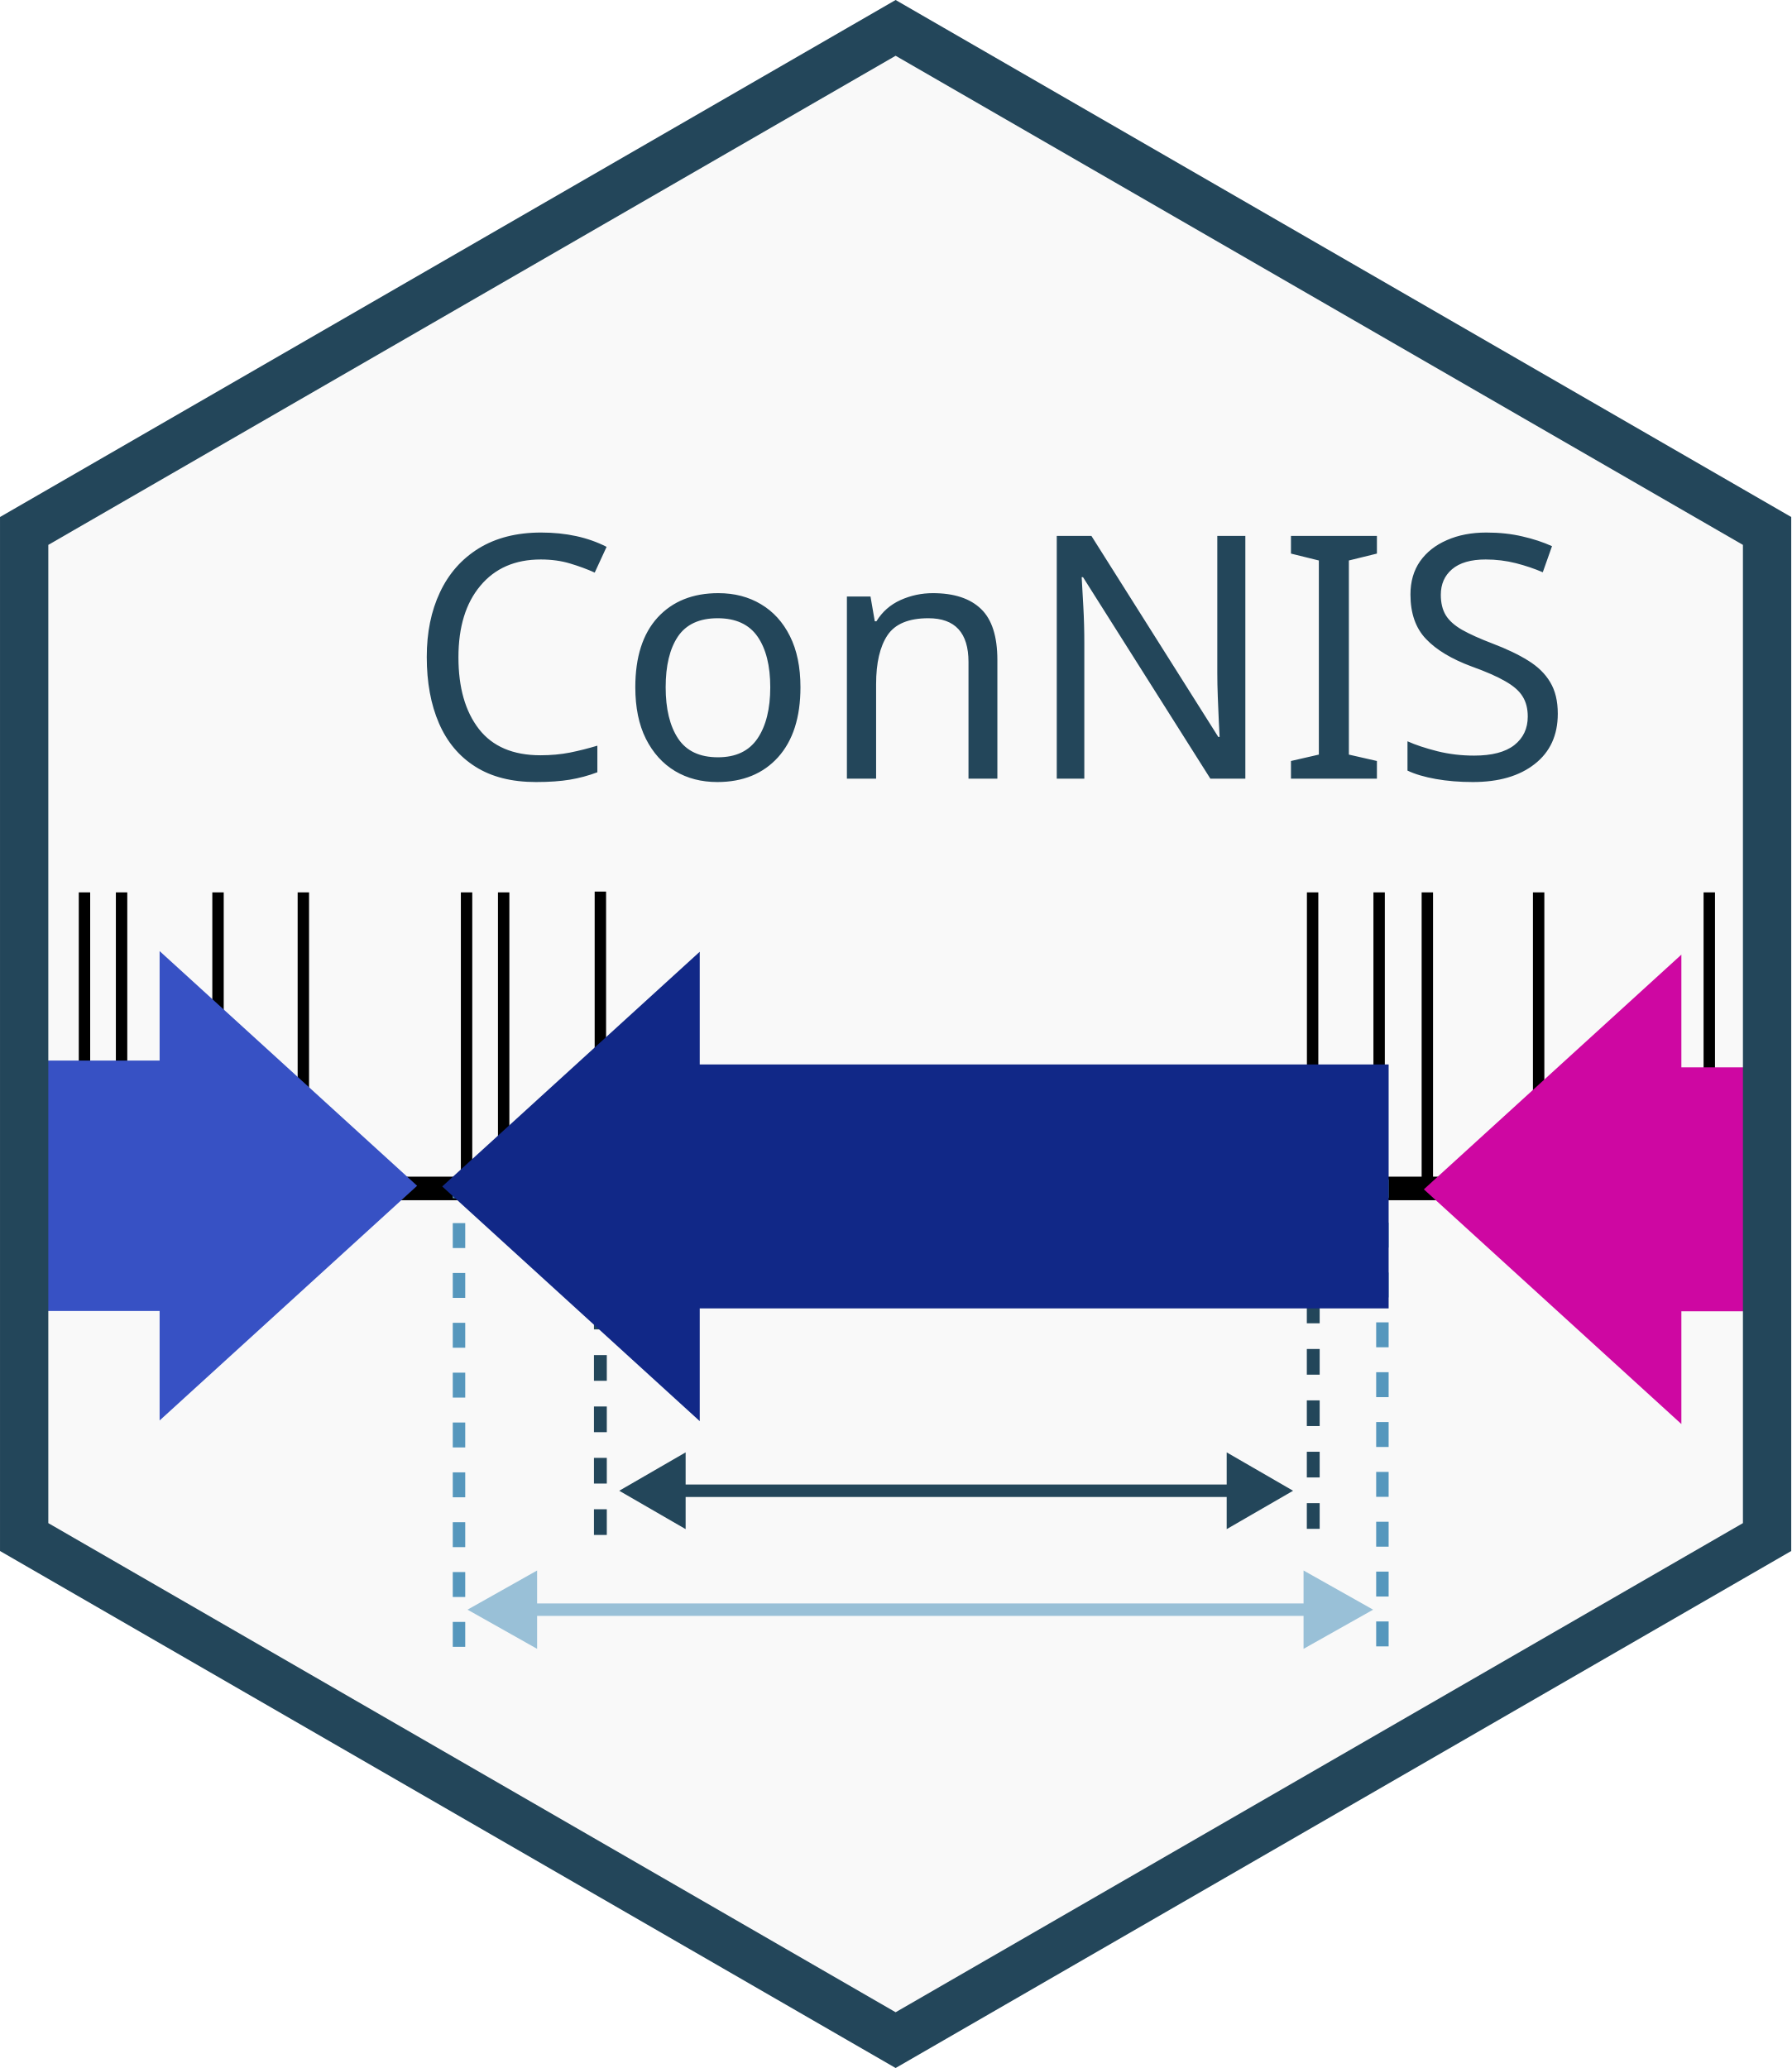
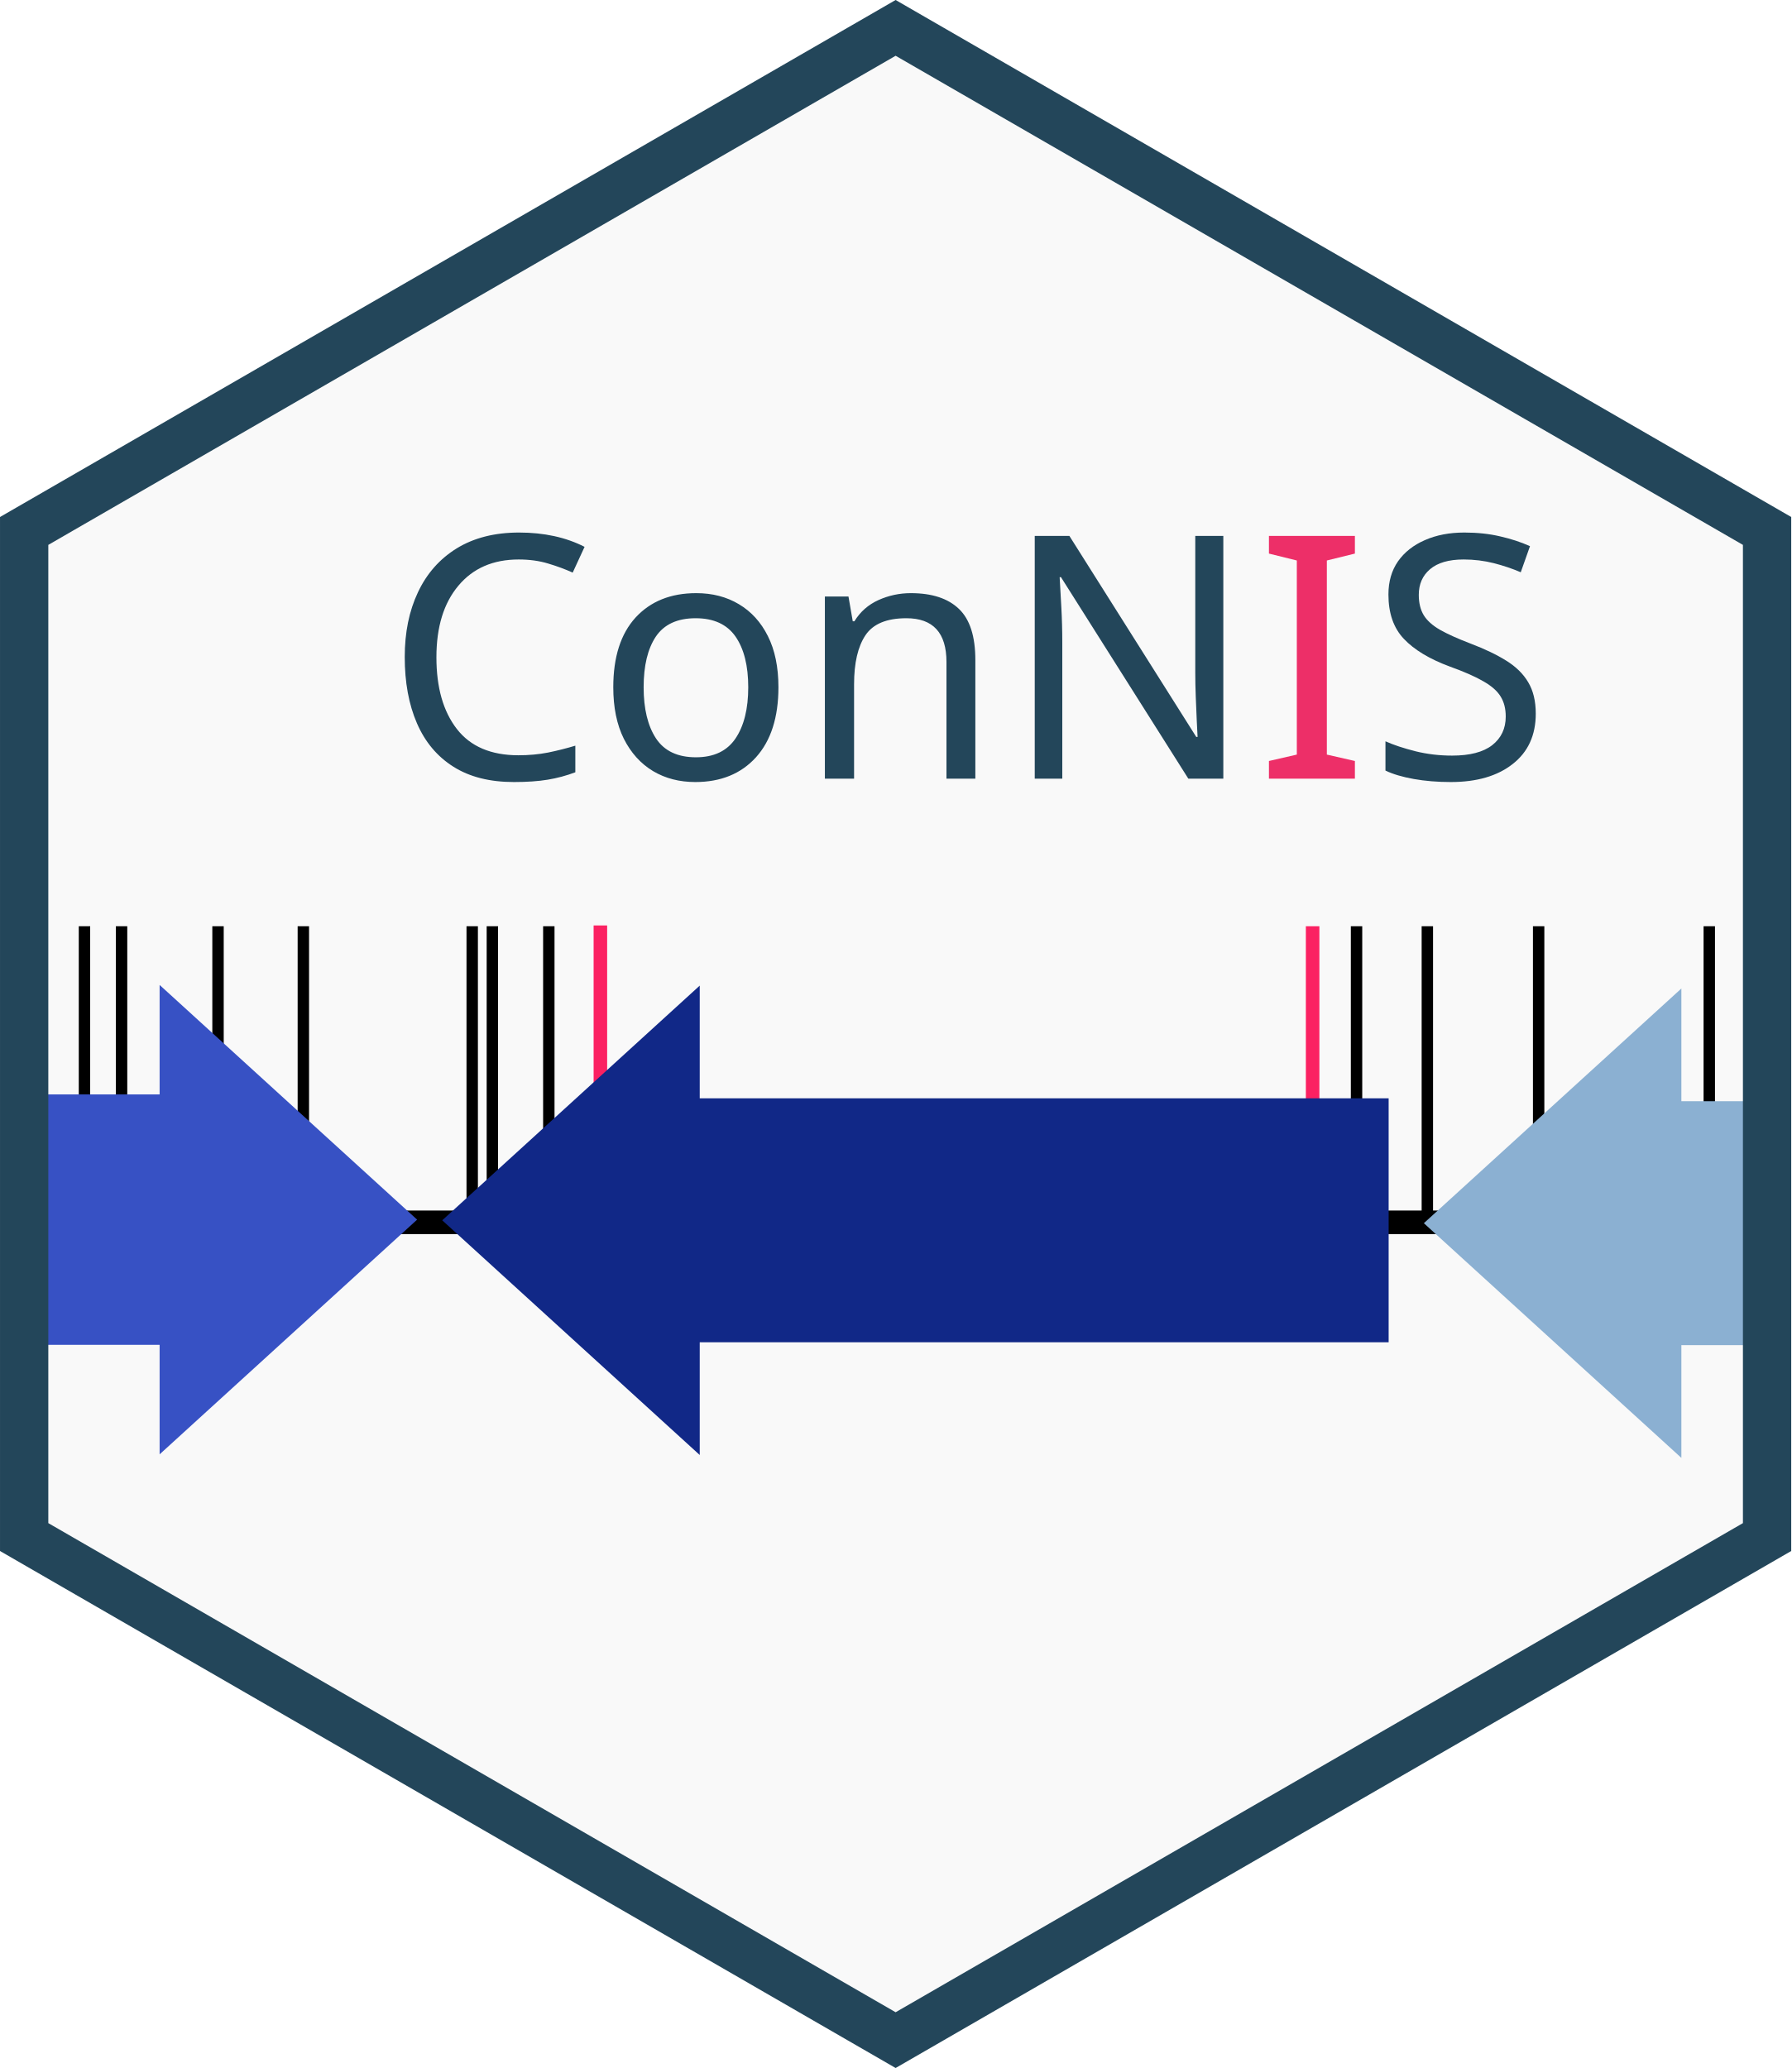
<svg xmlns="http://www.w3.org/2000/svg" width="167.921mm" height="193.898mm" viewBox="0 0 167.921 193.898" version="1.1" id="svg1">
-   <defs id="defs1">
-     <marker style="overflow:visible" id="Triangle" refX="0" refY="0" orient="auto-start-reverse" markerWidth="1" markerHeight="1" viewBox="0 0 1 1" preserveAspectRatio="xMidYMid">
-       <path transform="scale(0.5)" style="fill:context-stroke;fill-rule:evenodd;stroke:context-stroke;stroke-width:1pt" d="M 5.77,0 -2.88,5 V -5 Z" id="path135" />
-     </marker>
-   </defs>
+   <defs id="defs1" />
  <g id="layer1" transform="translate(-23.61551,-45.4477)">
    <path style="fill:#f9f9f9;fill-opacity:1;stroke:none;stroke-width:3.141;stroke-dasharray:none;stroke-opacity:1" id="path10" d="m 100.719,164.09 -62.156,35.886 -62.156,-35.886 0,-71.772 62.156,-35.886 62.156,35.886 z" transform="matrix(1.314369,0,0,1.314369,56.89037,-26.11035)" />
    <path style="fill:#26383f;fill-opacity:0;stroke:none;stroke-width:3.141;stroke-dasharray:none;stroke-opacity:1" id="path4" d="m 100.719,164.09 -62.156,35.886 -62.156,-35.886 0,-71.772 62.156,-35.886 62.156,35.886 z" transform="matrix(0.6571844,0,0,0.6571844,82.23313,58.14322)" />
-     <g id="g9" style="stroke:#000000;stroke-width:0.813;stroke-dasharray:none;stroke-opacity:1" transform="matrix(1.314369,0,0,1.314369,-22.69482,-104.651)">
-       <path style="fill:none;stroke:#000000;stroke-width:0.813;stroke-linecap:butt;stroke-linejoin:miter;stroke-dasharray:none;stroke-opacity:1" d="M 144.976,199.104 V 177.857" id="path5-4-7-7" />
-       <path style="fill:none;stroke:#000000;stroke-width:0.813;stroke-linecap:butt;stroke-linejoin:miter;stroke-dasharray:none;stroke-opacity:1" d="M 71.157,199.104 V 177.857" id="path5-4-7-8" />
-       <path style="fill:none;stroke:#000000;stroke-width:0.813;stroke-linecap:butt;stroke-linejoin:miter;stroke-dasharray:none;stroke-opacity:1" d="M 128.855,199.104 V 177.857" id="path5-4-7-8-3" />
-       <path style="fill:none;stroke:#000000;stroke-width:0.813;stroke-linecap:butt;stroke-linejoin:miter;stroke-dasharray:none;stroke-opacity:1" d="M 133.599,199.104 V 177.857" id="path5-4-7-4" />
-       <path style="fill:#a18e5d;fill-opacity:1;stroke:#000000;stroke-width:0.813;stroke-linecap:butt;stroke-linejoin:miter;stroke-dasharray:none;stroke-opacity:1" d="M 157.147,199.104 V 177.857" id="path5-4-7-74" />
-       <path style="fill:none;stroke:#000000;stroke-width:0.813;stroke-linecap:butt;stroke-linejoin:miter;stroke-dasharray:none;stroke-opacity:1" d="M 50.784,199.104 V 177.857" id="path5-4-7-563" />
-       <path style="fill:none;stroke:#000000;stroke-width:0.813;stroke-linecap:butt;stroke-linejoin:miter;stroke-dasharray:none;stroke-opacity:1" d="M 68.511,199.104 V 177.857" id="path5-4-7-84" />
-       <path style="fill:none;stroke:#000000;stroke-width:0.813;stroke-linecap:butt;stroke-linejoin:miter;stroke-dasharray:none;stroke-opacity:1" d="M 78.055,199.047 V 177.8" id="path5-4-7-84-7" />
-       <path style="fill:none;stroke:#000000;stroke-width:0.813;stroke-linecap:butt;stroke-linejoin:miter;stroke-dasharray:none;stroke-opacity:1" d="M 41.259,199.104 V 177.857" id="path5-4-7-40" />
-       <path style="fill:none;stroke:#000000;stroke-width:0.813;stroke-linecap:butt;stroke-linejoin:miter;stroke-dasharray:none;stroke-opacity:1" d="M 137.038,199.104 V 177.857" id="path5-4-7-75" />
-       <path style="fill:none;stroke:#000000;stroke-width:0.813;stroke-linecap:butt;stroke-linejoin:miter;stroke-dasharray:none;stroke-opacity:1" d="M 43.905,199.104 V 177.857" id="path5-4-7-756" />
-       <path style="fill:none;stroke:#000000;stroke-width:0.813;stroke-linecap:butt;stroke-linejoin:miter;stroke-dasharray:none;stroke-opacity:1" d="M 56.87,199.104 V 177.857" id="path5-4-7-48" />
-     </g>
-     <path style="fill:none;stroke:#000000;stroke-width:2.209;stroke-linecap:butt;stroke-linejoin:miter;stroke-dasharray:none;stroke-opacity:1" d="M 26.054,156.878 H 189.853" id="path5" />
-     <path style="fill:none;stroke:#23465a;stroke-width:1.205;stroke-linecap:butt;stroke-linejoin:miter;stroke-dasharray:2.409, 2.409;stroke-dashoffset:0;stroke-opacity:1" d="M 146.728,188.793 V 154.526" id="path5-4-7-46" />
-     <path style="fill:none;stroke:#23465a;stroke-width:1.205;stroke-linecap:butt;stroke-linejoin:miter;stroke-dasharray:2.409, 2.409;stroke-dashoffset:0;stroke-opacity:1" d="M 79.899,189.366 V 155.098" id="path5-4-7-84-7-1" />
-     <path style="fill:none;stroke:#23465a;stroke-width:1.169;stroke-linecap:butt;stroke-linejoin:miter;stroke-dasharray:none;stroke-opacity:1;marker-start:url(#Triangle);marker-end:url(#Triangle)" d="m 85.818,185.222 h 54.868" id="path6" />
-     <path style="fill:#000000;fill-opacity:1;stroke:#5697bd;stroke-width:1.168;stroke-linecap:butt;stroke-linejoin:miter;stroke-dasharray:2.337, 2.337;stroke-dashoffset:0;stroke-opacity:1" d="M 153.211,199.814 V 156.031" id="path5-4-7-46-3" />
-     <path style="fill:#000000;fill-opacity:1;stroke:#5697bd;stroke-width:1.168;stroke-linecap:butt;stroke-linejoin:miter;stroke-dasharray:2.337, 2.337;stroke-dashoffset:0;stroke-opacity:1" d="M 66.645,199.857 V 156.813" id="path5-4-7-84-7-1-4" />
-     <g id="g2" style="fill:#112887;fill-opacity:1" transform="matrix(2.466506,0,0,2.466506,-151.7331,-221.2335)">
+     <path style="fill:none;stroke:#000000;stroke-width:1.068;stroke-linecap:butt;stroke-linejoin:miter;stroke-dasharray:none;stroke-opacity:1" d="M 167.857,160.22 V 132.293" id="path5-4-7-7" />
+     <path style="fill:none;stroke:#000000;stroke-width:1.068;stroke-linecap:butt;stroke-linejoin:miter;stroke-dasharray:none;stroke-opacity:1" d="M 69.773,160.22 V 132.293" id="path5-4-7-8" />
+     <path style="fill:none;stroke:#fb2162;stroke-width:1.268;stroke-linecap:butt;stroke-linejoin:miter;stroke-dasharray:none;stroke-opacity:1" d="M 146.669,160.22 V 132.293" id="path5-4-7-8-3" />
+     <path style="fill:none;stroke:#000000;stroke-width:1.068;stroke-linecap:butt;stroke-linejoin:miter;stroke-dasharray:none;stroke-opacity:1" d="M 150.786,160.22 V 132.293" id="path5-4-7-4" />
+     <path style="fill:#a18e5d;fill-opacity:1;stroke:#000000;stroke-width:1.068;stroke-linecap:butt;stroke-linejoin:miter;stroke-dasharray:none;stroke-opacity:1" d="M 183.854,160.22 V 132.293" id="path5-4-7-74" />
+     <path style="fill:none;stroke:#000000;stroke-width:1.068;stroke-linecap:butt;stroke-linejoin:miter;stroke-dasharray:none;stroke-opacity:1" d="M 44.054,160.22 V 132.293" id="path5-4-7-563" />
+     <path style="fill:none;stroke:#000000;stroke-width:1.068;stroke-linecap:butt;stroke-linejoin:miter;stroke-dasharray:none;stroke-opacity:1" d="M 67.883,160.22 V 132.293" id="path5-4-7-84" />
+     <path style="fill:none;stroke:#fb2162;stroke-width:1.268;stroke-linecap:butt;stroke-linejoin:miter;stroke-dasharray:none;stroke-opacity:1" d="M 79.899,160.146 V 132.219" id="path5-4-7-84-7" />
+     <path style="fill:none;stroke:#000000;stroke-width:1.068;stroke-linecap:butt;stroke-linejoin:miter;stroke-dasharray:none;stroke-opacity:1" d="M 31.535,160.22 V 132.293" id="path5-4-7-40" />
+     <path style="fill:none;stroke:#000000;stroke-width:1.068;stroke-linecap:butt;stroke-linejoin:miter;stroke-dasharray:none;stroke-opacity:1" d="M 157.424,160.22 V 132.293" id="path5-4-7-75" />
+     <path style="fill:none;stroke:#000000;stroke-width:1.068;stroke-linecap:butt;stroke-linejoin:miter;stroke-dasharray:none;stroke-opacity:1" d="M 35.012,160.22 V 132.293" id="path5-4-7-756" />
+     <path style="fill:none;stroke:#000000;stroke-width:1.068;stroke-linecap:butt;stroke-linejoin:miter;stroke-dasharray:none;stroke-opacity:1" d="M 52.053,160.22 V 132.293" id="path5-4-7-48" />
+     <path style="fill:none;stroke:#000000;stroke-width:2.209;stroke-linecap:butt;stroke-linejoin:miter;stroke-dasharray:none;stroke-opacity:1" d="M 26.054,160.053 H 189.853" id="path5" />
+     <path style="fill:none;stroke:#000000;stroke-width:1.068;stroke-linecap:butt;stroke-linejoin:miter;stroke-dasharray:none;stroke-opacity:1" d="M 75.065,160.22 V 132.293" id="path6" />
+     <g id="g2" style="fill:#112887;fill-opacity:1" transform="matrix(2.466506,0,0,2.466506,-151.7331,-218.0585)">
      <path style="fill:#112887;fill-opacity:1;stroke:none;stroke-width:1.341;stroke-opacity:1" id="path3" d="m 170.601,58.859 -61.565,35.545 0,-71.09 z" transform="matrix(-0.1589751,0,0,-0.2509988,115.0212,167.9957)" />
      <rect style="fill:#112887;fill-opacity:1;stroke:none;stroke-width:0.339;stroke-opacity:1" id="rect4" width="26.505" height="9.273" x="97.366" y="148.585" />
    </g>
-     <g id="g3" style="fill:#ce07a2;fill-opacity:1" transform="matrix(2.466506,0,0,2.466506,-151.7331,-221.2335)">
-       <path style="fill:#ce07a2;fill-opacity:1;stroke:none;stroke-width:1.341;stroke-opacity:1" id="path3-1" d="m 170.601,58.859 -61.565,35.545 0,-71.09 z" transform="matrix(-0.1589751,0,0,-0.2509988,152.3309,168.1056)" />
-       <rect style="fill:#ce07a2;fill-opacity:1;stroke:none;stroke-width:0.12;stroke-opacity:1" id="rect4-2" width="3.307" height="9.273" x="134.676" y="148.695" />
+     <g id="g3" style="fill:#8bb0d2;fill-opacity:1" transform="matrix(2.466506,0,0,2.466506,-151.7331,-218.0585)">
+       <path style="fill:#8bb0d2;fill-opacity:1;stroke:none;stroke-width:1.341;stroke-opacity:1" id="path3-1" d="m 170.601,58.859 -61.565,35.545 0,-71.09 z" transform="matrix(-0.1589751,0,0,-0.2509988,152.3309,168.1056)" />
+       <rect style="fill:#8bb0d2;fill-opacity:1;stroke:none;stroke-width:0.12;stroke-opacity:1" id="rect4-2" width="3.307" height="9.273" x="134.676" y="148.695" />
    </g>
-     <g id="g1" style="fill:#3751c4;fill-opacity:1" transform="matrix(2.466506,0,0,2.466506,-151.7331,-221.2335)">
+     <g id="g1" style="fill:#3751c4;fill-opacity:1" transform="matrix(2.466506,0,0,2.466506,-151.7331,-218.0585)">
      <path style="fill:#3751c4;fill-opacity:1;stroke:none;stroke-width:1.341;stroke-opacity:1" id="path3-9" d="m 170.601,58.859 -61.565,35.545 0,-71.09 z" transform="matrix(0.1589751,0,0,0.2509988,59.82455,138.4234)" />
      <rect style="fill:#3751c4;fill-opacity:1;stroke:none;stroke-width:0.144;stroke-opacity:1" id="rect4-97" width="4.68" height="9.519" x="72.59" y="148.437" />
    </g>
-     <text xml:space="preserve" style="font-style:normal;font-variant:normal;font-weight:normal;font-stretch:normal;font-size:31.548px;line-height:0.25;font-family:'Apple SD Gothic Neo';-inkscape-font-specification:'Apple SD Gothic Neo';fill:#23465a;fill-opacity:1;stroke-width:2.579;stroke-dasharray:none" x="62.352" y="117.261" id="text9" transform="scale(0.98988,1.010223)">
-       <tspan id="tspan9" style="font-style:normal;font-variant:normal;font-weight:normal;font-stretch:normal;line-height:0.25;font-family:'Apple SD Gothic Neo';-inkscape-font-specification:'Apple SD Gothic Neo';fill:#23465a;fill-opacity:1;stroke-width:2.579;stroke-dasharray:none" x="62.352" y="117.261">ConNIS</tspan>
+     <text xml:space="preserve" style="font-style:normal;font-variant:normal;font-weight:normal;font-stretch:normal;font-size:31.548px;line-height:0.25;font-family:'Apple SD Gothic Neo';-inkscape-font-specification:'Apple SD Gothic Neo';fill:#23465a;fill-opacity:1;stroke-width:2.579;stroke-dasharray:none" x="60.266" y="117.261" id="text9" transform="scale(0.98988,1.010223)">
+       <tspan id="tspan9" style="font-style:normal;font-variant:normal;font-weight:normal;font-stretch:normal;line-height:0.25;font-family:'Apple SD Gothic Neo';-inkscape-font-specification:'Apple SD Gothic Neo';fill:#23465a;fill-opacity:1;stroke-width:2.579;stroke-dasharray:none" x="60.266" y="117.261">ConN<tspan style="fill:#ed2f68;fill-opacity:1" id="tspan1">I</tspan>S</tspan>
    </text>
    <path style="fill:none;fill-opacity:1;stroke:#23465a;stroke-width:3.445;stroke-dasharray:none;stroke-opacity:1" id="path9" d="m 100.719,164.09 -62.156,35.886 -62.156,-35.886 0,-71.772 62.156,-35.886 62.156,35.886 z" transform="matrix(1.314369,0,0,1.314369,56.89037,-26.11035)" />
-     <g id="g13" transform="translate(0,53.975)">
-       <path style="fill:none;stroke:#99c0d7;stroke-width:1.169;stroke-linecap:butt;stroke-linejoin:miter;stroke-dasharray:none;stroke-opacity:1" d="M 71.173,142.397 H 147.622" id="path11" />
-       <path style="fill:#99c0d7;fill-opacity:1;stroke:#99c0d7;stroke-width:1.169;stroke-dasharray:none;stroke-dashoffset:0;stroke-opacity:1;paint-order:normal" id="path12" d="M 187.554,52.444 167.233,64.176 V 40.711 Z" transform="matrix(0.2954852,0,0,0.28819,96.57679,127.283)" />
-       <path style="fill:#99c0d7;fill-opacity:1;stroke:#99c0d7;stroke-width:1.169;stroke-dasharray:none;stroke-dashoffset:0;stroke-opacity:1;paint-order:normal" id="path13" d="M 187.554,52.444 167.233,64.176 V 40.711 Z" transform="matrix(-0.2954852,0,0,-0.28819,123.2095,157.5106)" />
-     </g>
  </g>
</svg>
